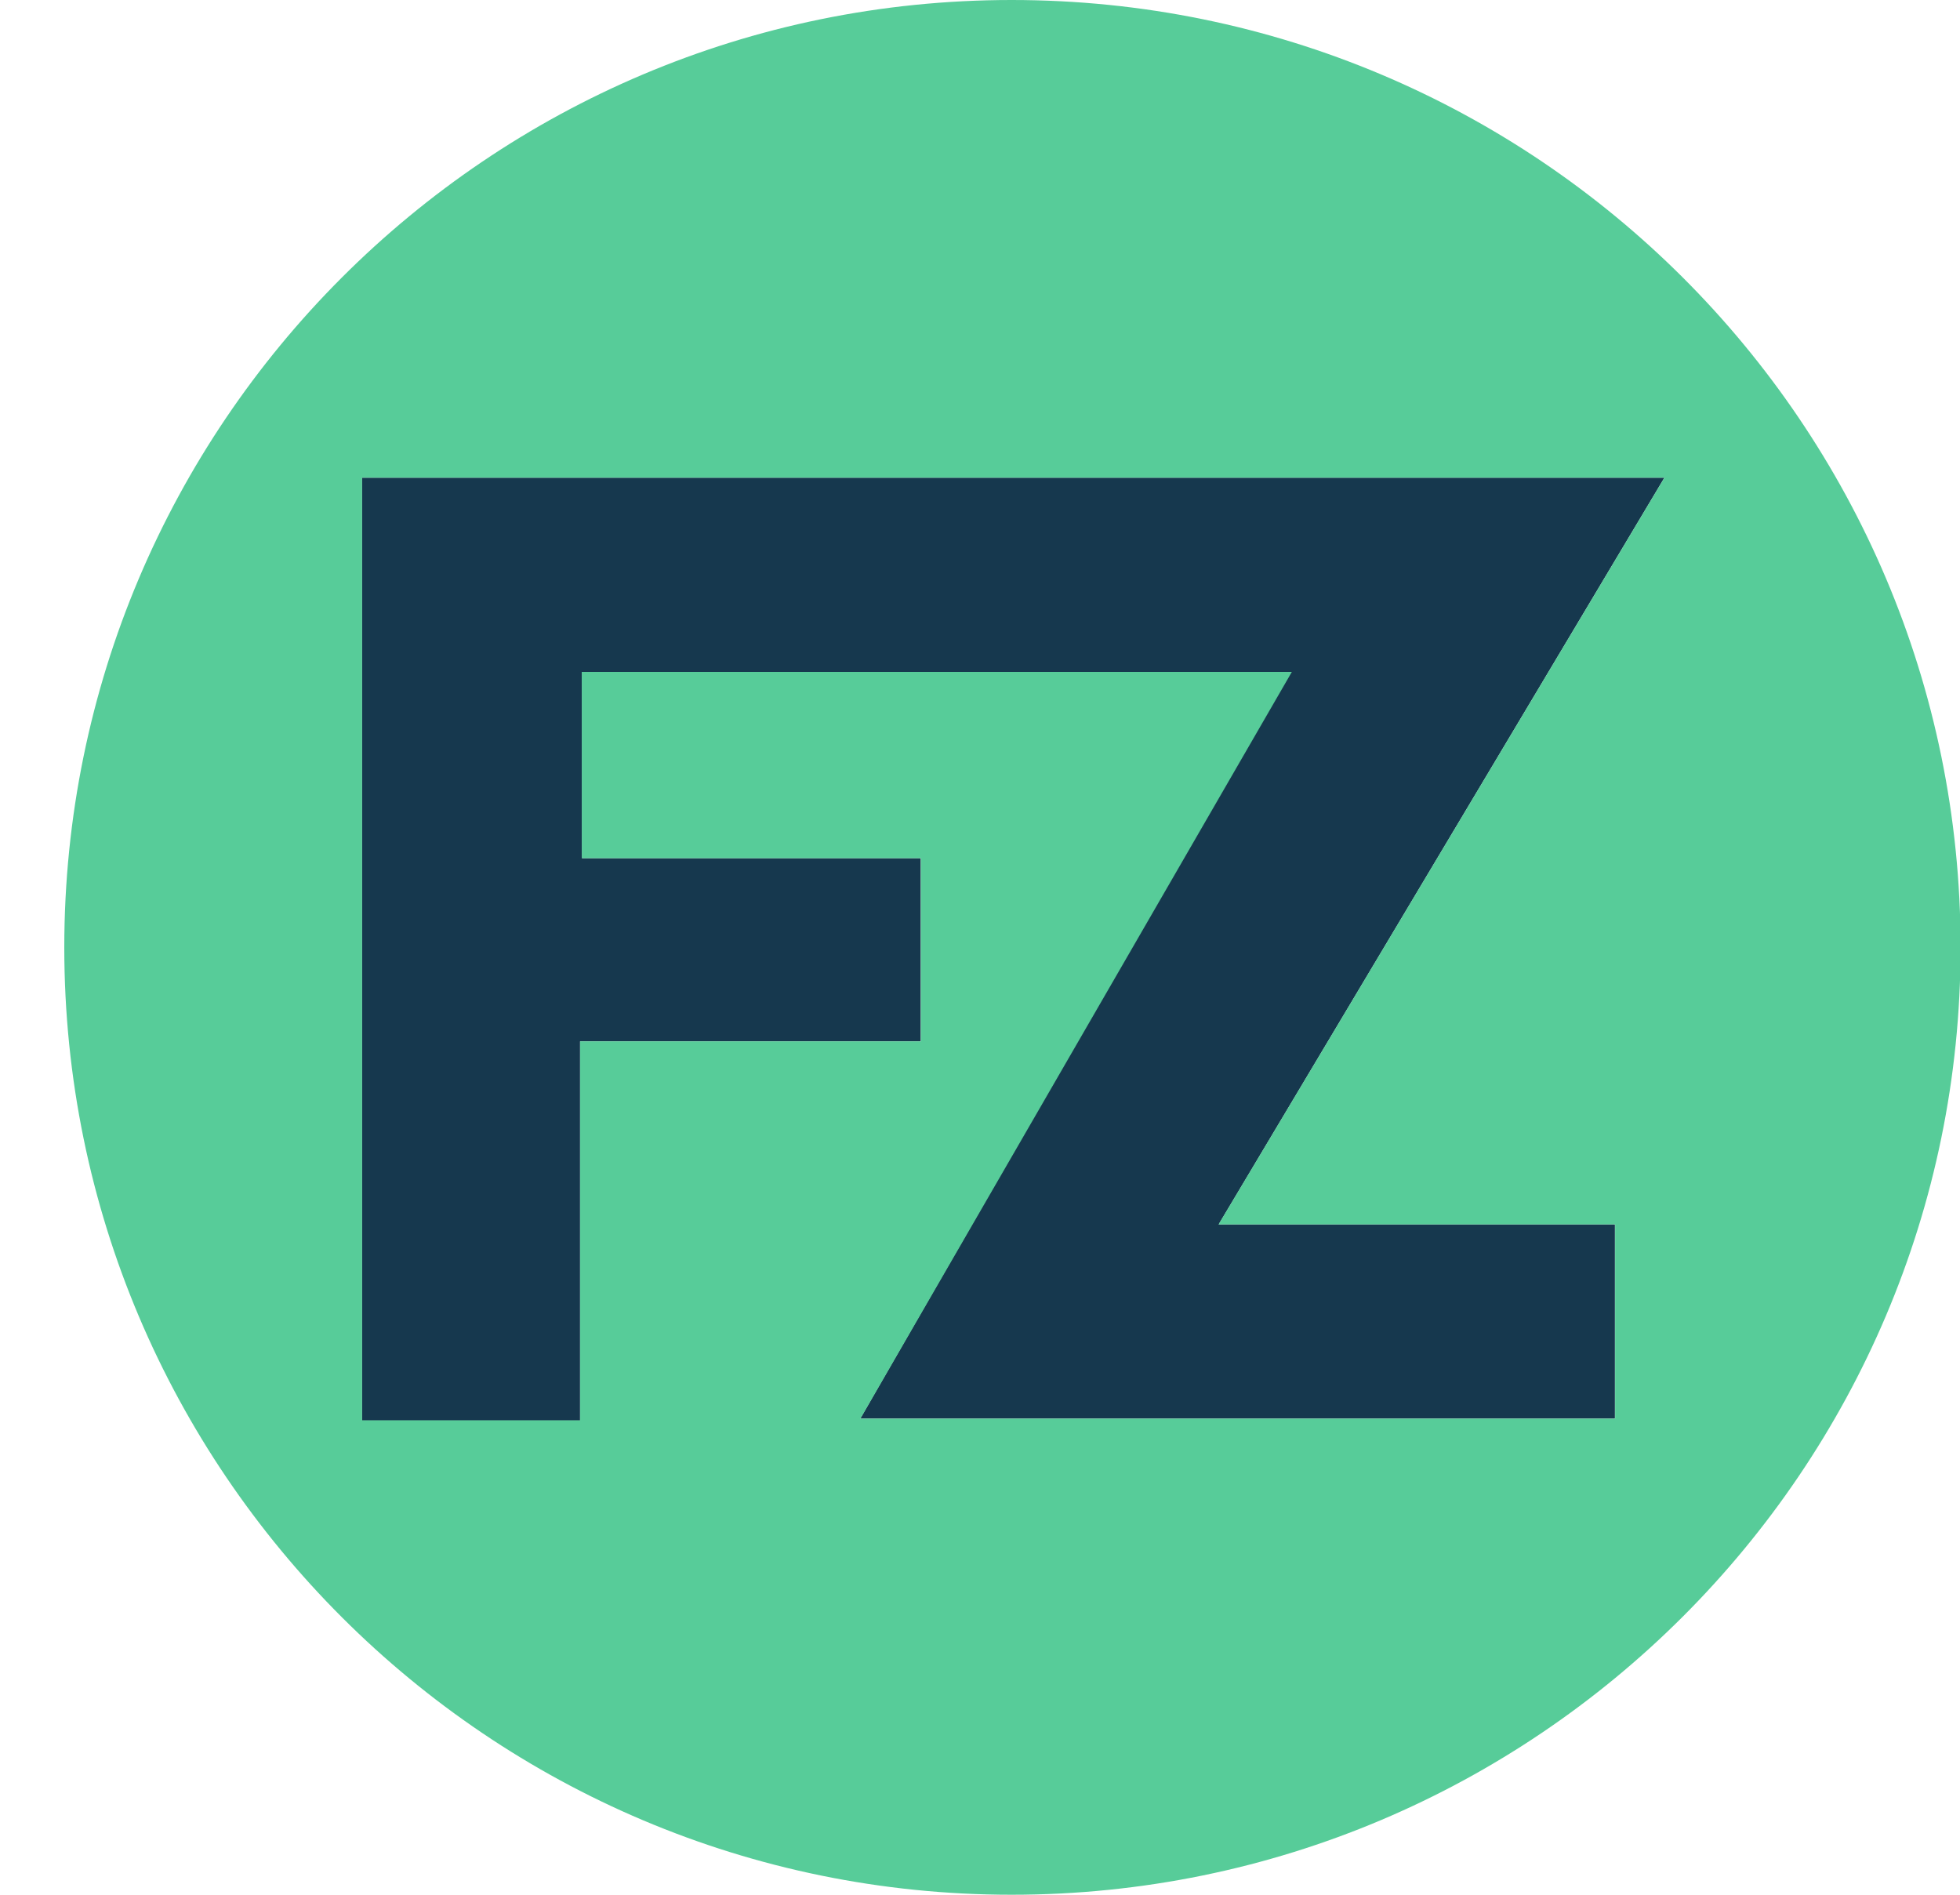
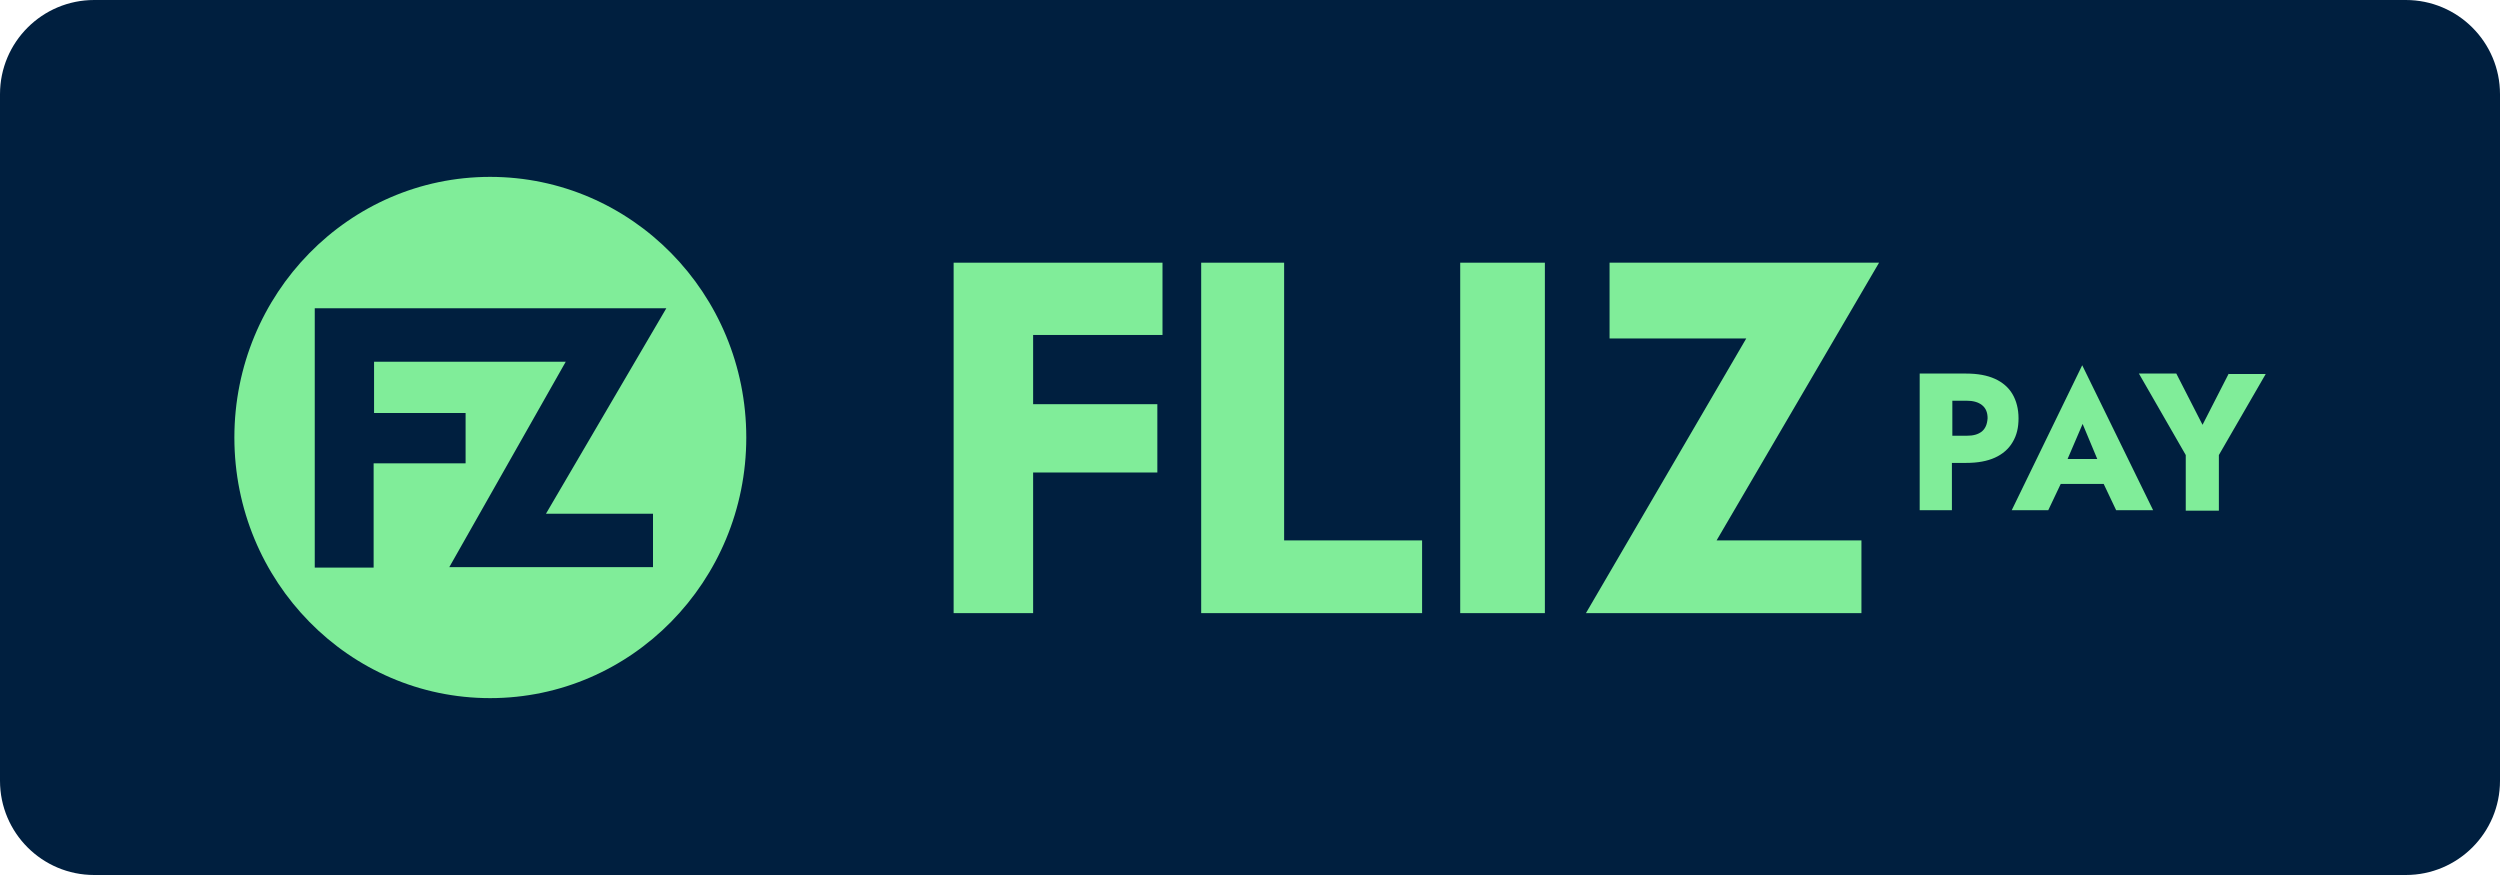
- <svg xmlns="http://www.w3.org/2000/svg" width="30" height="29" viewBox="0 0 30 29" fill="none">
-   <path d="M24.718 18.74H18.653L25.476 7.311H5.539V21.743H8.878V15.938H14.093V13.135H8.909V10.284H14.142H19.747L13.167 21.713H24.718V18.74Z" fill="#16384E" />
-   <path d="M15.484 0C7.467 0 0.984 6.507 0.984 14.5C0.984 22.518 7.491 29 15.484 29C23.502 29 30.009 22.493 30.009 14.5C30.009 6.482 23.502 0 15.484 0ZM13.169 21.713L19.773 10.284H14.168H8.905V13.135H14.095V15.938H8.88V21.738H5.542V7.311H25.476L18.652 18.74H24.721V21.713H13.169Z" fill="#57CC99" />
+ <svg xmlns="http://www.w3.org/2000/svg" width="80" height="28" viewBox="0 0 80 28" fill="none">
+   <rect width="80" height="28" rx="3.015" fill="#001F3F" />
+   <path d="M32.276 8.406H30.516V19.62H33.06V15.12H37.035V12.934H33.06V10.719H37.2V8.406H33.06H32.276Z" fill="#80ED99" />
+   <path d="M41.092 8.406H38.438V19.62H45.507V17.293H41.092V8.406Z" fill="#80ED99" />
+   <path d="M49.436 8.406H46.727V19.62H49.436V8.406Z" fill="#80ED99" />
+   <path d="M51.506 8.406V10.831H55.88L50.75 19.62H59.566V17.293H54.931L60.13 8.406H51.506Z" fill="#80ED99" />
+   <path d="M64.593 13.384C64.593 13.089 64.524 12.823 64.4 12.613C64.277 12.402 64.084 12.234 63.837 12.122C63.589 12.01 63.286 11.954 62.915 11.954H61.43V16.327H62.461V14.813H62.915C63.286 14.813 63.589 14.757 63.837 14.645C64.084 14.533 64.277 14.365 64.4 14.155C64.538 13.93 64.593 13.678 64.593 13.384ZM63.424 13.804C63.3 13.902 63.149 13.944 62.929 13.944H62.475V12.823H62.929C63.135 12.823 63.3 12.865 63.424 12.963C63.548 13.061 63.603 13.201 63.603 13.384C63.589 13.58 63.534 13.706 63.424 13.804Z" fill="#80ED99" />
+   <path d="M64.375 16.327H65.544L65.943 15.486H67.318L67.717 16.327H68.9L66.631 11.688L64.375 16.327ZM67.112 14.687H66.163L66.644 13.566L67.112 14.687Z" fill="#80ED99" />
+   <path d="M71.32 11.954L70.481 13.594L69.642 11.954H68.445L69.944 14.561V16.341H71.004V14.561L72.503 11.968H71.32V11.954Z" fill="#80ED99" />
+   <path d="M20.894 16.438H17.471L21.322x 9.864H10.07V18.165H11.955V14.826H14.898V13.214H11.972V11.574H14.925H18.089L14.375 18.148H20.894V16.438Z" fill="#001F3F" />
+   <path d="M15.683 5.66C11.159 5.66 7.5 9.403 7.5 14C7.5 18.611 11.172 22.34 15.683 22.34C20.208 22.34 23.881 18.598 23.881 14C23.881 9.389 20.208 5.66 15.683 5.66ZM14.377 18.149L18.104 11.575H14.941H11.97V13.215H14.899V14.827H11.956V18.163H10.072V9.865H21.322L17.471 16.439H20.896V18.149H14.377Z" fill="#80ED99" />
</svg>
